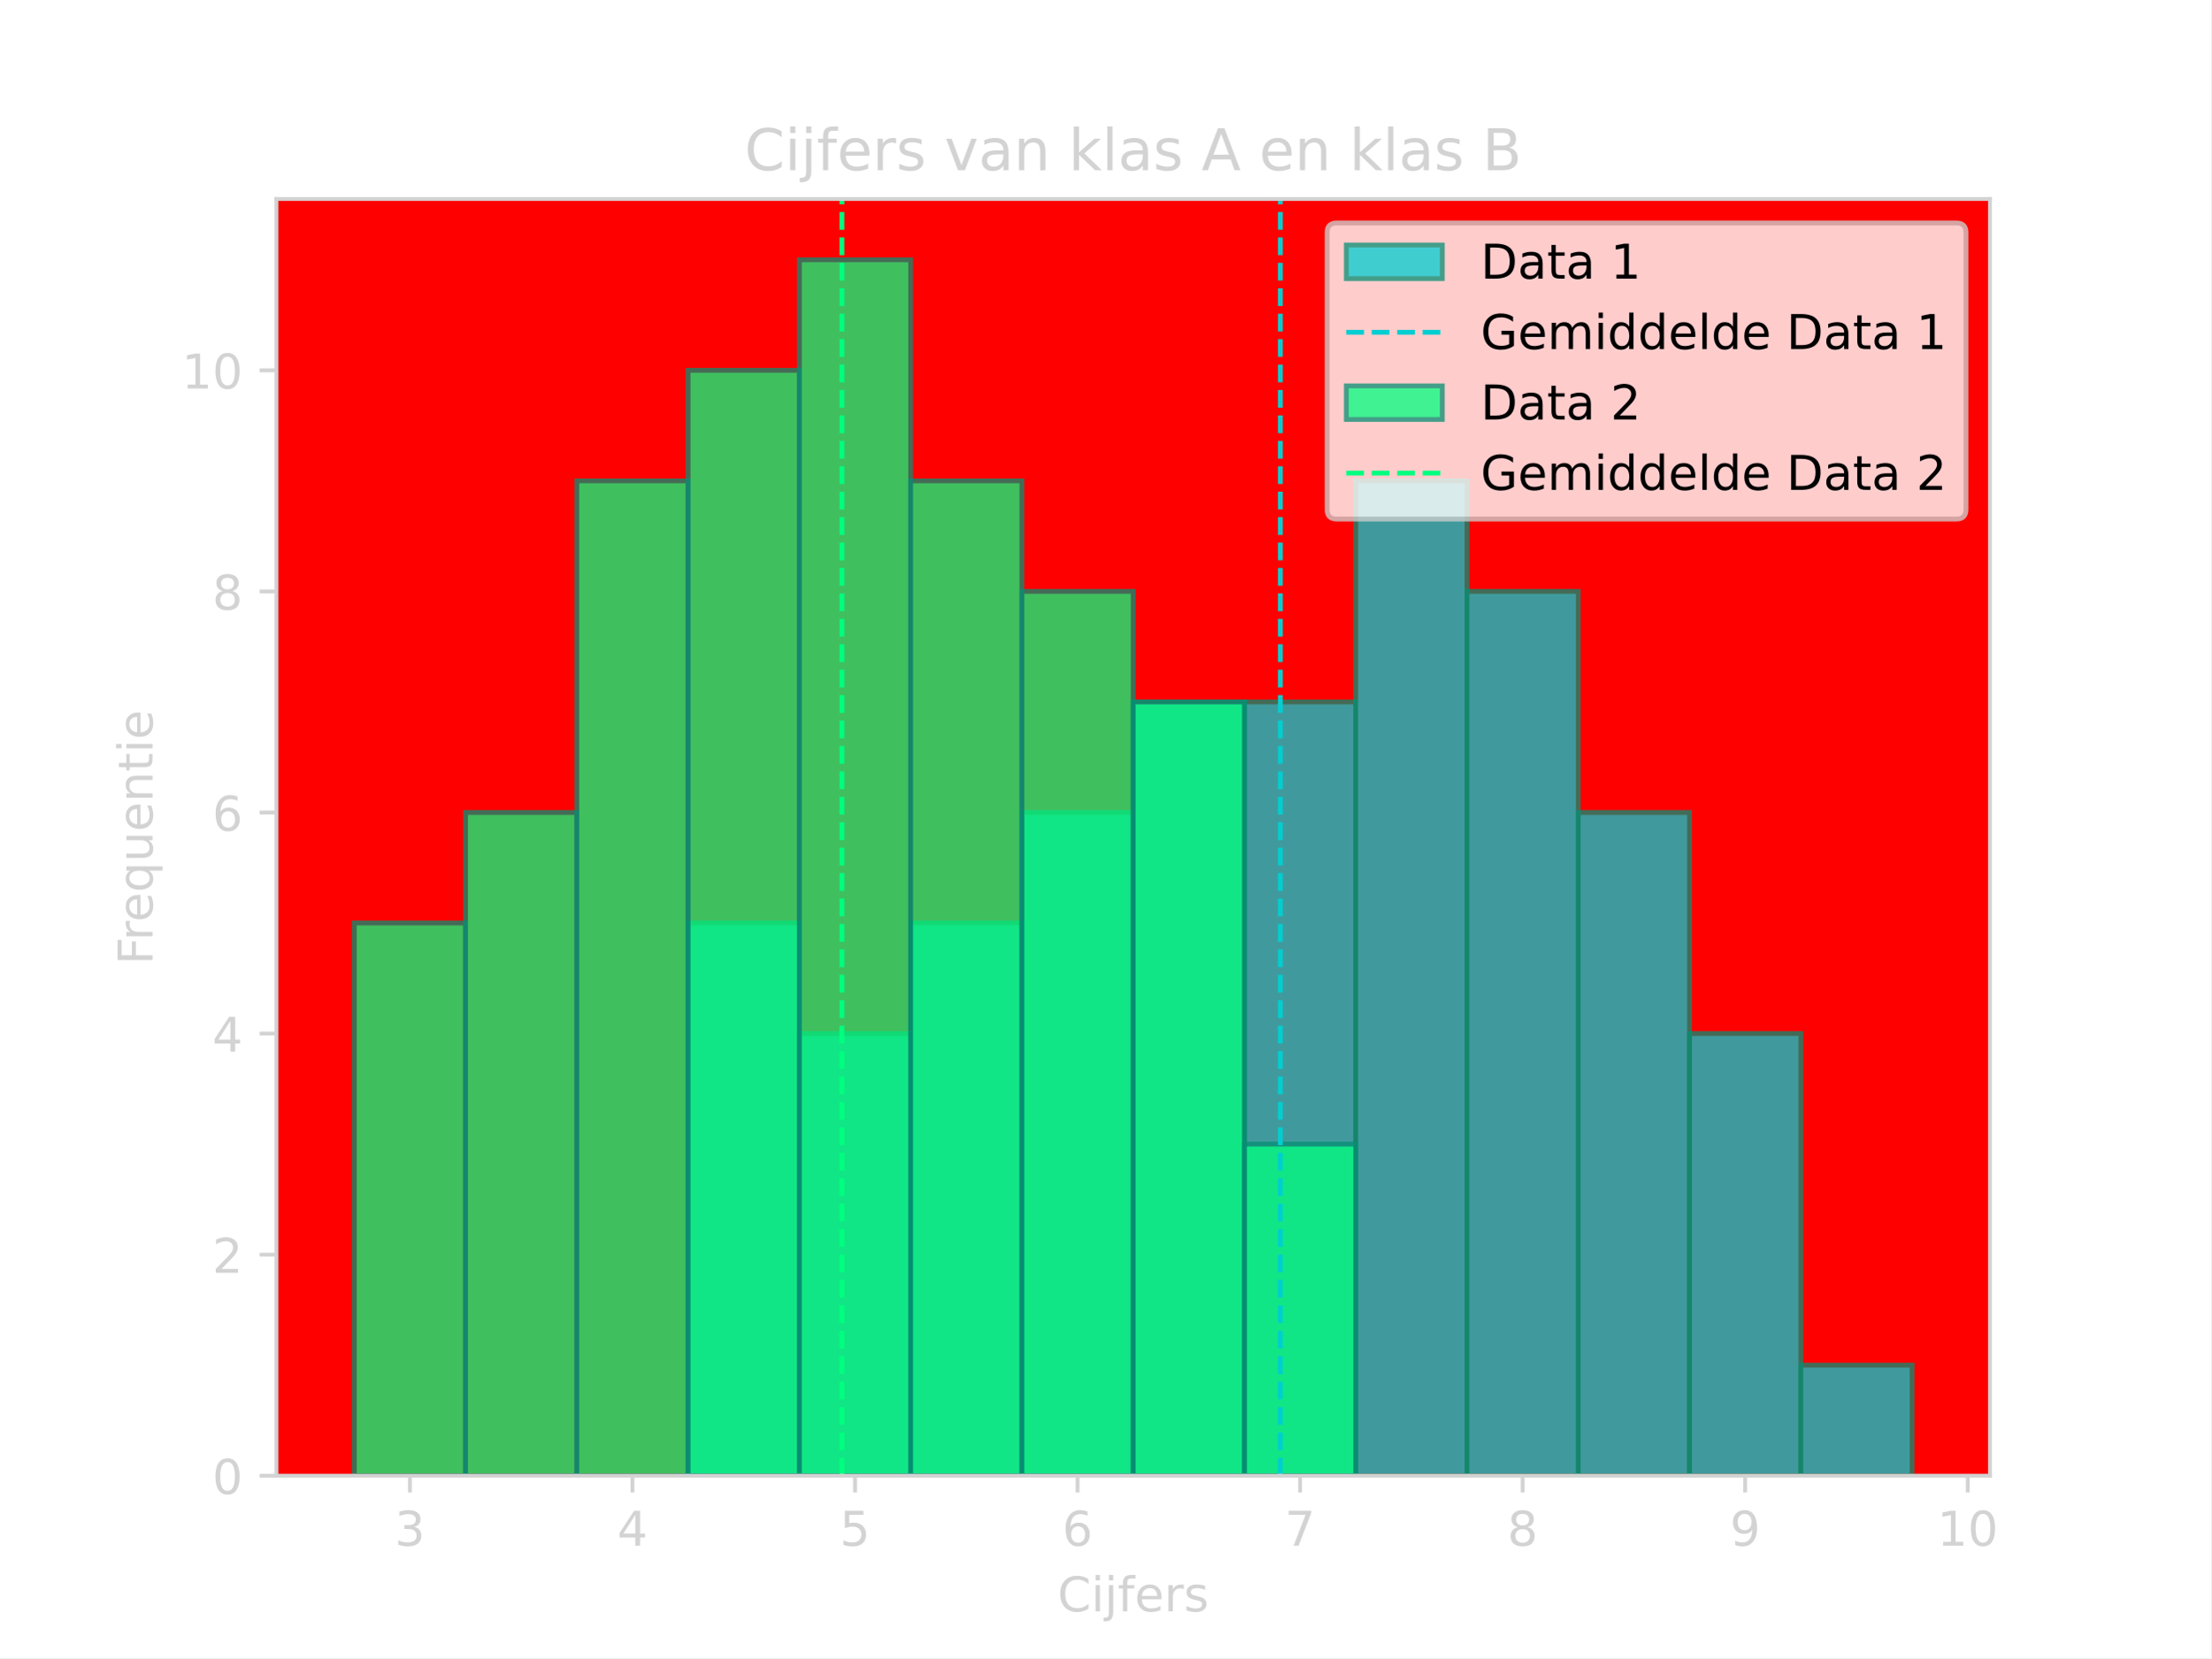
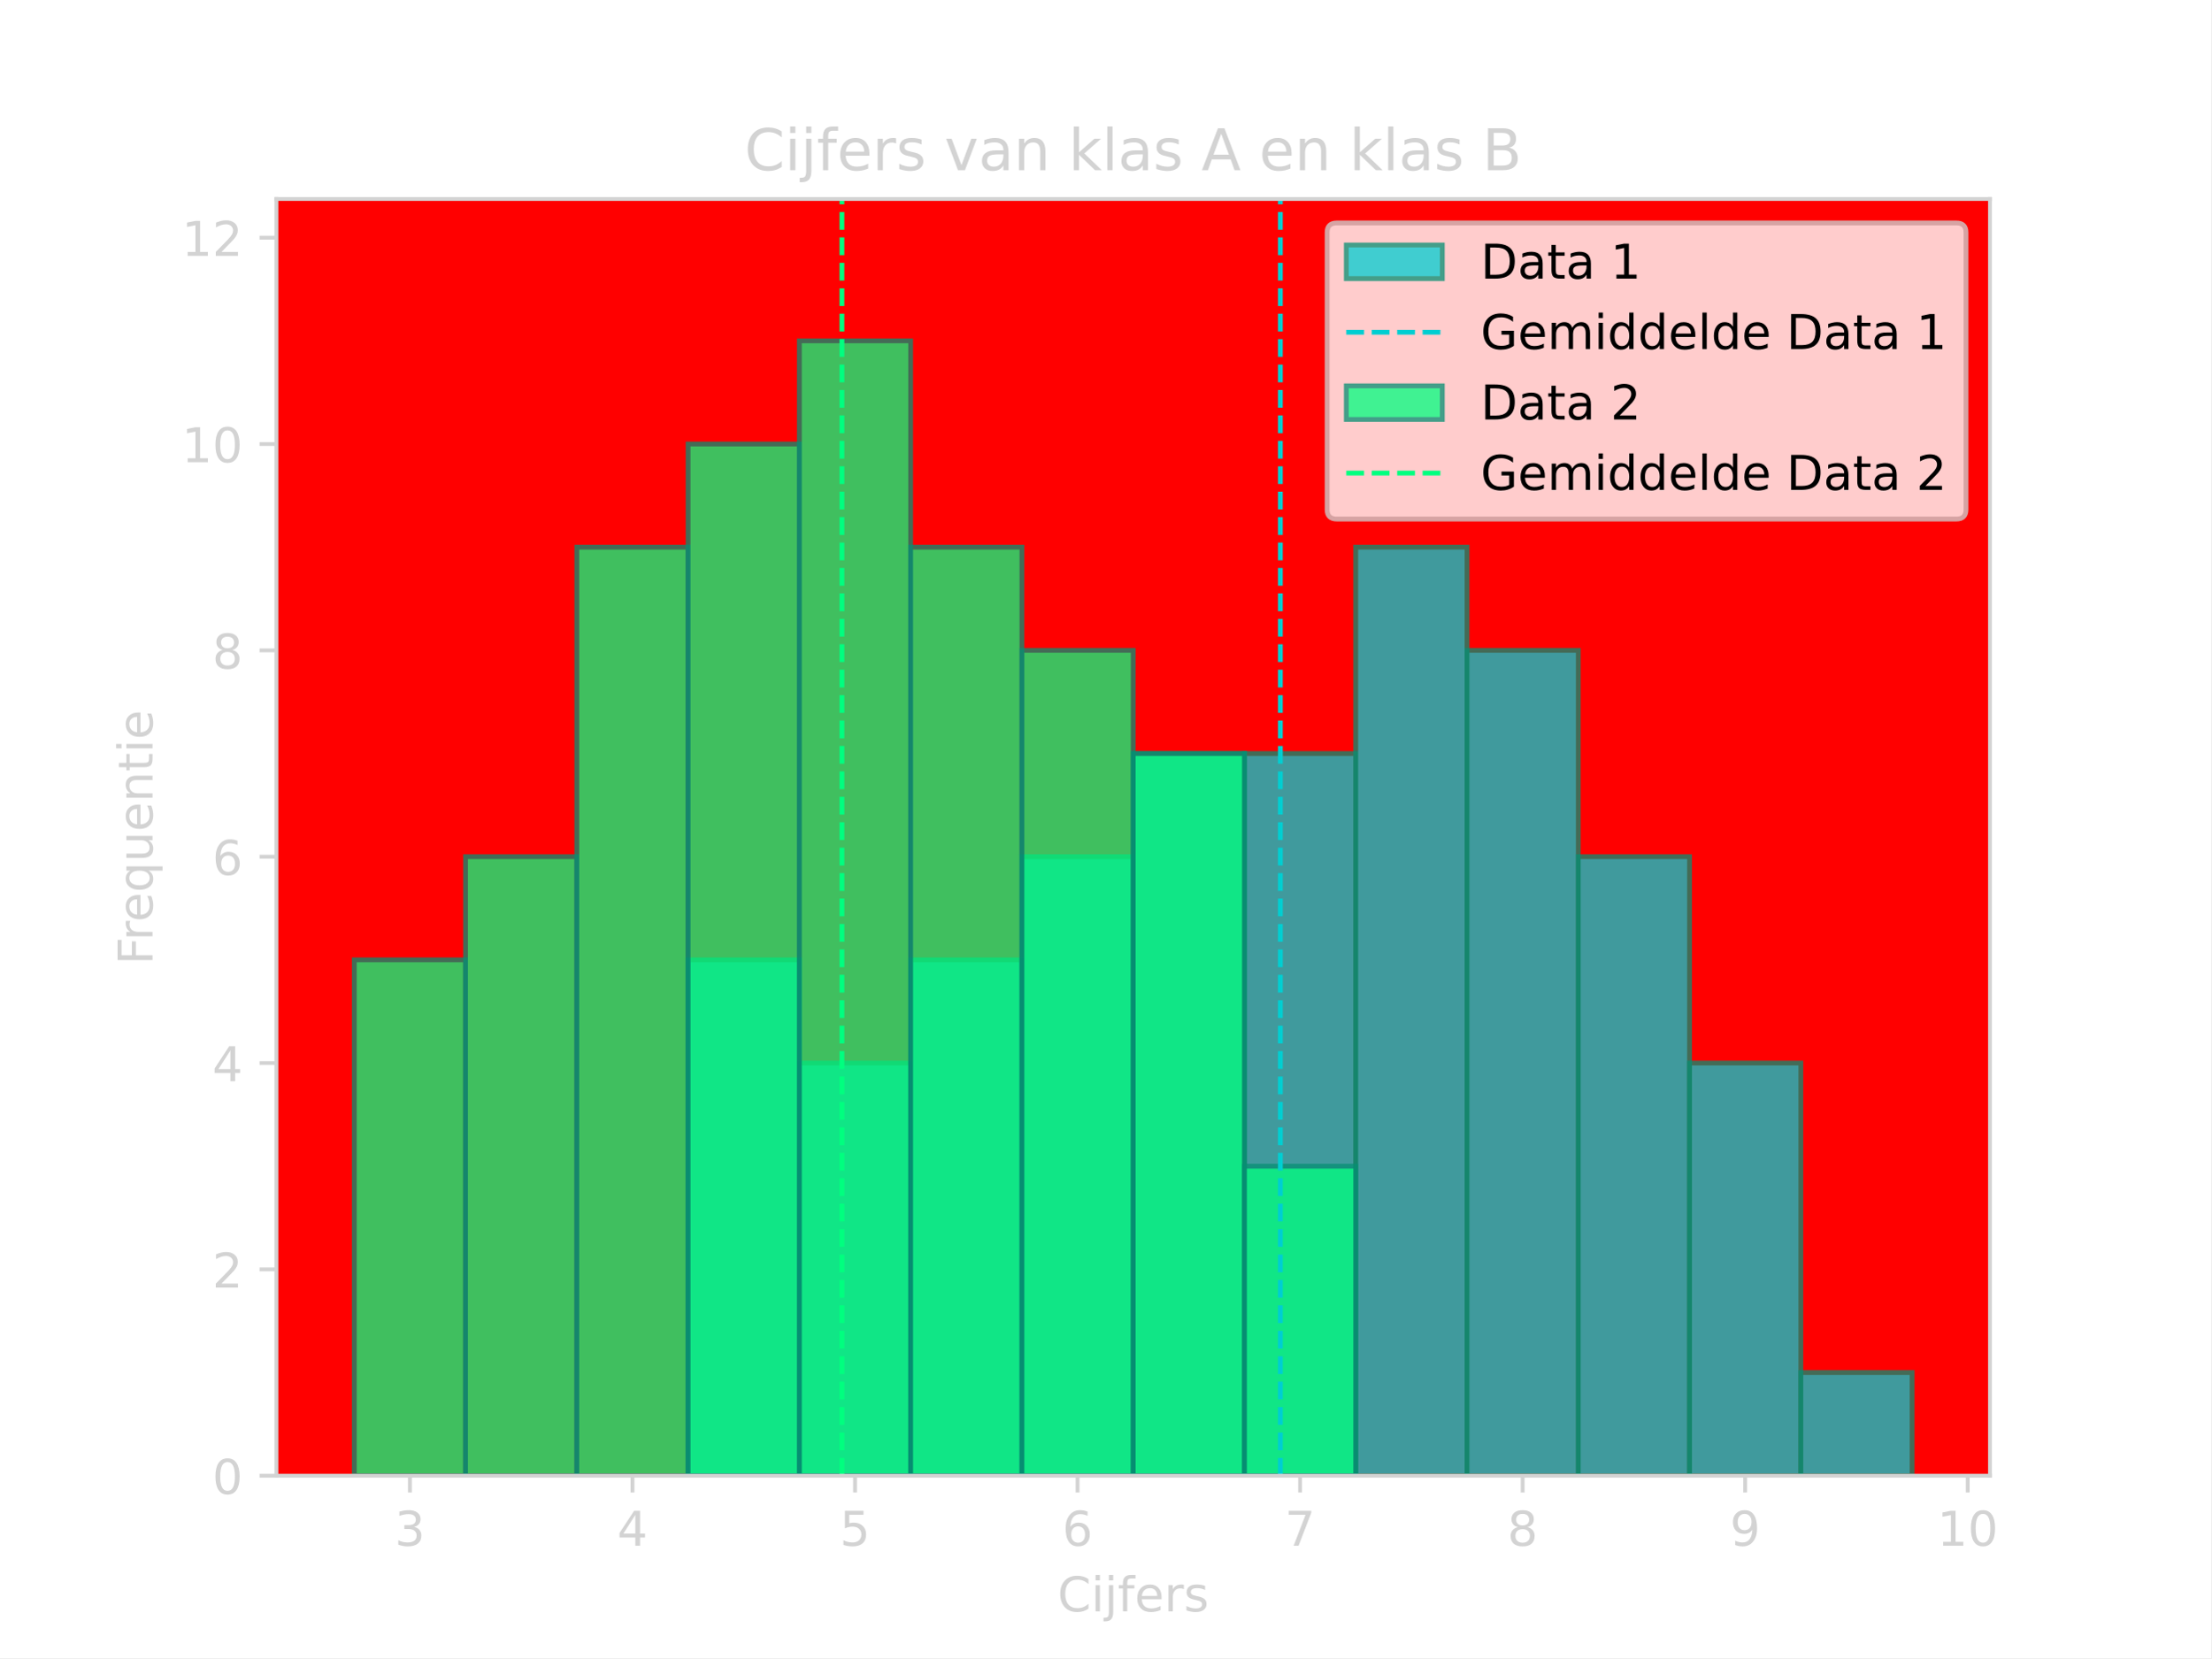
<svg xmlns="http://www.w3.org/2000/svg" xmlns:xlink="http://www.w3.org/1999/xlink" width="460.8pt" height="345.6pt" viewBox="0 0 460.8 345.6" version="1.1">
  <defs>
    <style type="text/css">*{stroke-linejoin: round; stroke-linecap: butt}</style>
  </defs>
  <g id="figure_1">
    <g id="patch_1">
      <path d="M 0 345.6  L 460.8 345.6  L 460.8 0  L 0 0  z " style="fill: #ffffff" />
    </g>
    <g id="axes_1">
      <g id="patch_2">
        <path d="M 57.6 307.584  L 414.72 307.584  L 414.72 41.472  L 57.6 41.472  z " style="fill: #ff0000" />
      </g>
      <g id="patch_3">
-         <path d="M 143.402 307.584  L 166.591 307.584  L 166.591 192.384  L 143.402 192.384  z " clip-path="url(#p734d1374f3)" style="fill: #00ced1; opacity: 0.75; stroke: #068f73; stroke-linejoin: miter" />
+         <path d="M 143.402 307.584  L 166.591 307.584  L 166.591 200.064  L 143.402 200.064  z " clip-path="url(#p242b993b05)" style="fill: #00ced1; opacity: 0.75; stroke: #068f73; stroke-linejoin: miter" />
      </g>
      <g id="patch_4">
-         <path d="M 166.591 307.584  L 189.781 307.584  L 189.781 215.424  L 166.591 215.424  z " clip-path="url(#p734d1374f3)" style="fill: #00ced1; opacity: 0.75; stroke: #068f73; stroke-linejoin: miter" />
+         <path d="M 166.591 307.584  L 189.781 307.584  L 189.781 221.568  L 166.591 221.568  z " clip-path="url(#p242b993b05)" style="fill: #00ced1; opacity: 0.75; stroke: #068f73; stroke-linejoin: miter" />
      </g>
      <g id="patch_5">
-         <path d="M 189.781 307.584  L 212.97 307.584  L 212.97 192.384  L 189.781 192.384  z " clip-path="url(#p734d1374f3)" style="fill: #00ced1; opacity: 0.75; stroke: #068f73; stroke-linejoin: miter" />
+         <path d="M 189.781 307.584  L 212.97 307.584  L 212.97 200.064  L 189.781 200.064  z " clip-path="url(#p242b993b05)" style="fill: #00ced1; opacity: 0.75; stroke: #068f73; stroke-linejoin: miter" />
      </g>
      <g id="patch_6">
-         <path d="M 212.97 307.584  L 236.16 307.584  L 236.16 169.344  L 212.97 169.344  z " clip-path="url(#p734d1374f3)" style="fill: #00ced1; opacity: 0.75; stroke: #068f73; stroke-linejoin: miter" />
+         <path d="M 212.97 307.584  L 236.16 307.584  L 236.16 178.56  L 212.97 178.56  z " clip-path="url(#p242b993b05)" style="fill: #00ced1; opacity: 0.75; stroke: #068f73; stroke-linejoin: miter" />
      </g>
      <g id="patch_7">
-         <path d="M 236.16 307.584  L 259.35 307.584  L 259.35 146.304  L 236.16 146.304  z " clip-path="url(#p734d1374f3)" style="fill: #00ced1; opacity: 0.75; stroke: #068f73; stroke-linejoin: miter" />
+         <path d="M 236.16 307.584  L 259.35 307.584  L 259.35 157.056  L 236.16 157.056  z " clip-path="url(#p242b993b05)" style="fill: #00ced1; opacity: 0.75; stroke: #068f73; stroke-linejoin: miter" />
      </g>
      <g id="patch_8">
-         <path d="M 259.35 307.584  L 282.539 307.584  L 282.539 146.304  L 259.35 146.304  z " clip-path="url(#p734d1374f3)" style="fill: #00ced1; opacity: 0.75; stroke: #068f73; stroke-linejoin: miter" />
+         <path d="M 259.35 307.584  L 282.539 307.584  L 282.539 157.056  L 259.35 157.056  z " clip-path="url(#p242b993b05)" style="fill: #00ced1; opacity: 0.75; stroke: #068f73; stroke-linejoin: miter" />
      </g>
      <g id="patch_9">
-         <path d="M 282.539 307.584  L 305.729 307.584  L 305.729 100.224  L 282.539 100.224  z " clip-path="url(#p734d1374f3)" style="fill: #00ced1; opacity: 0.75; stroke: #068f73; stroke-linejoin: miter" />
+         <path d="M 282.539 307.584  L 305.729 307.584  L 305.729 114.048  L 282.539 114.048  z " clip-path="url(#p242b993b05)" style="fill: #00ced1; opacity: 0.75; stroke: #068f73; stroke-linejoin: miter" />
      </g>
      <g id="patch_10">
-         <path d="M 305.729 307.584  L 328.918 307.584  L 328.918 123.264  L 305.729 123.264  z " clip-path="url(#p734d1374f3)" style="fill: #00ced1; opacity: 0.75; stroke: #068f73; stroke-linejoin: miter" />
+         <path d="M 305.729 307.584  L 328.918 307.584  L 328.918 135.552  L 305.729 135.552  z " clip-path="url(#p242b993b05)" style="fill: #00ced1; opacity: 0.75; stroke: #068f73; stroke-linejoin: miter" />
      </g>
      <g id="patch_11">
-         <path d="M 328.918 307.584  L 352.108 307.584  L 352.108 169.344  L 328.918 169.344  z " clip-path="url(#p734d1374f3)" style="fill: #00ced1; opacity: 0.75; stroke: #068f73; stroke-linejoin: miter" />
+         <path d="M 328.918 307.584  L 352.108 307.584  L 352.108 178.56  L 328.918 178.56  z " clip-path="url(#p242b993b05)" style="fill: #00ced1; opacity: 0.75; stroke: #068f73; stroke-linejoin: miter" />
      </g>
      <g id="patch_12">
-         <path d="M 352.108 307.584  L 375.298 307.584  L 375.298 215.424  L 352.108 215.424  z " clip-path="url(#p734d1374f3)" style="fill: #00ced1; opacity: 0.75; stroke: #068f73; stroke-linejoin: miter" />
+         <path d="M 352.108 307.584  L 375.298 307.584  L 375.298 221.568  L 352.108 221.568  z " clip-path="url(#p242b993b05)" style="fill: #00ced1; opacity: 0.75; stroke: #068f73; stroke-linejoin: miter" />
      </g>
      <g id="patch_13">
-         <path d="M 375.298 307.584  L 398.487 307.584  L 398.487 284.544  L 375.298 284.544  z " clip-path="url(#p734d1374f3)" style="fill: #00ced1; opacity: 0.75; stroke: #068f73; stroke-linejoin: miter" />
+         <path d="M 375.298 307.584  L 398.487 307.584  L 398.487 286.08  L 375.298 286.08  z " clip-path="url(#p242b993b05)" style="fill: #00ced1; opacity: 0.75; stroke: #068f73; stroke-linejoin: miter" />
      </g>
      <g id="patch_14">
-         <path d="M 73.833 307.584  L 97.022 307.584  L 97.022 192.384  L 73.833 192.384  z " clip-path="url(#p734d1374f3)" style="fill: #00ff7f; opacity: 0.75; stroke: #068f73; stroke-linejoin: miter" />
+         <path d="M 73.833 307.584  L 97.022 307.584  L 97.022 200.064  L 73.833 200.064  z " clip-path="url(#p242b993b05)" style="fill: #00ff7f; opacity: 0.75; stroke: #068f73; stroke-linejoin: miter" />
      </g>
      <g id="patch_15">
-         <path d="M 97.022 307.584  L 120.212 307.584  L 120.212 169.344  L 97.022 169.344  z " clip-path="url(#p734d1374f3)" style="fill: #00ff7f; opacity: 0.75; stroke: #068f73; stroke-linejoin: miter" />
+         <path d="M 97.022 307.584  L 120.212 307.584  L 120.212 178.56  L 97.022 178.56  z " clip-path="url(#p242b993b05)" style="fill: #00ff7f; opacity: 0.75; stroke: #068f73; stroke-linejoin: miter" />
      </g>
      <g id="patch_16">
-         <path d="M 120.212 307.584  L 143.402 307.584  L 143.402 100.224  L 120.212 100.224  z " clip-path="url(#p734d1374f3)" style="fill: #00ff7f; opacity: 0.75; stroke: #068f73; stroke-linejoin: miter" />
+         <path d="M 120.212 307.584  L 143.402 307.584  L 143.402 114.048  L 120.212 114.048  z " clip-path="url(#p242b993b05)" style="fill: #00ff7f; opacity: 0.75; stroke: #068f73; stroke-linejoin: miter" />
      </g>
      <g id="patch_17">
-         <path d="M 143.402 307.584  L 166.591 307.584  L 166.591 77.184  L 143.402 77.184  z " clip-path="url(#p734d1374f3)" style="fill: #00ff7f; opacity: 0.75; stroke: #068f73; stroke-linejoin: miter" />
+         <path d="M 143.402 307.584  L 166.591 307.584  L 166.591 92.544  L 143.402 92.544  z " clip-path="url(#p242b993b05)" style="fill: #00ff7f; opacity: 0.75; stroke: #068f73; stroke-linejoin: miter" />
      </g>
      <g id="patch_18">
-         <path d="M 166.591 307.584  L 189.781 307.584  L 189.781 54.144  L 166.591 54.144  z " clip-path="url(#p734d1374f3)" style="fill: #00ff7f; opacity: 0.75; stroke: #068f73; stroke-linejoin: miter" />
+         <path d="M 166.591 307.584  L 189.781 307.584  L 189.781 71.04  L 166.591 71.04  z " clip-path="url(#p242b993b05)" style="fill: #00ff7f; opacity: 0.75; stroke: #068f73; stroke-linejoin: miter" />
      </g>
      <g id="patch_19">
-         <path d="M 189.781 307.584  L 212.97 307.584  L 212.97 100.224  L 189.781 100.224  z " clip-path="url(#p734d1374f3)" style="fill: #00ff7f; opacity: 0.75; stroke: #068f73; stroke-linejoin: miter" />
+         <path d="M 189.781 307.584  L 212.97 307.584  L 212.97 114.048  L 189.781 114.048  z " clip-path="url(#p242b993b05)" style="fill: #00ff7f; opacity: 0.75; stroke: #068f73; stroke-linejoin: miter" />
      </g>
      <g id="patch_20">
-         <path d="M 212.97 307.584  L 236.16 307.584  L 236.16 123.264  L 212.97 123.264  z " clip-path="url(#p734d1374f3)" style="fill: #00ff7f; opacity: 0.75; stroke: #068f73; stroke-linejoin: miter" />
+         <path d="M 212.97 307.584  L 236.16 307.584  L 236.16 135.552  L 212.97 135.552  z " clip-path="url(#p242b993b05)" style="fill: #00ff7f; opacity: 0.75; stroke: #068f73; stroke-linejoin: miter" />
      </g>
      <g id="patch_21">
-         <path d="M 236.16 307.584  L 259.35 307.584  L 259.35 146.304  L 236.16 146.304  z " clip-path="url(#p734d1374f3)" style="fill: #00ff7f; opacity: 0.75; stroke: #068f73; stroke-linejoin: miter" />
+         <path d="M 236.16 307.584  L 259.35 307.584  L 259.35 157.056  L 236.16 157.056  z " clip-path="url(#p242b993b05)" style="fill: #00ff7f; opacity: 0.75; stroke: #068f73; stroke-linejoin: miter" />
      </g>
      <g id="patch_22">
-         <path d="M 259.35 307.584  L 282.539 307.584  L 282.539 238.464  L 259.35 238.464  z " clip-path="url(#p734d1374f3)" style="fill: #00ff7f; opacity: 0.75; stroke: #068f73; stroke-linejoin: miter" />
+         <path d="M 259.35 307.584  L 282.539 307.584  L 282.539 243.072  L 259.35 243.072  z " clip-path="url(#p242b993b05)" style="fill: #00ff7f; opacity: 0.75; stroke: #068f73; stroke-linejoin: miter" />
      </g>
      <g id="matplotlib.axis_1">
        <g id="xtick_1">
          <g id="line2d_1">
            <defs>
-               <path id="mf84ecb0b6c" d="M 0 0  L 0 3.5  " style="stroke: #d3d3d3; stroke-width: 0.8" />
-             </defs>
-             <g>
-               <use xlink:href="#mf84ecb0b6c" x="85.428" y="307.584" style="fill: #d3d3d3; stroke: #d3d3d3; stroke-width: 0.8" />
+               <path id="mc3e3420a92" d="M 0 0  L 0 3.5  " style="stroke: #d3d3d3; stroke-width: 0.8" />
+             </defs>
+             <g>
+               <use xlink:href="#mc3e3420a92" x="85.428" y="307.584" style="fill: #d3d3d3; stroke: #d3d3d3; stroke-width: 0.8" />
            </g>
          </g>
          <g id="text_1">
            <g style="fill: #d3d3d3" transform="translate(82.24628 322.1824)scale(0.1 -0.1)">
              <defs>
                <path id="DejaVuSans-33" d="M 2597 2516  Q 3050 2419 3304 2112  Q 3559 1806 3559 1356  Q 3559 666 3084 287  Q 2609 -91 1734 -91  Q 1441 -91 1130 -33  Q 819 25 488 141  L 488 750  Q 750 597 1062 519  Q 1375 441 1716 441  Q 2309 441 2620 675  Q 2931 909 2931 1356  Q 2931 1769 2642 2001  Q 2353 2234 1838 2234  L 1294 2234  L 1294 2753  L 1863 2753  Q 2328 2753 2575 2939  Q 2822 3125 2822 3475  Q 2822 3834 2567 4026  Q 2313 4219 1838 4219  Q 1578 4219 1281 4162  Q 984 4106 628 3988  L 628 4550  Q 988 4650 1302 4700  Q 1616 4750 1894 4750  Q 2613 4750 3031 4423  Q 3450 4097 3450 3541  Q 3450 3153 3228 2886  Q 3006 2619 2597 2516  z " transform="scale(0.015625)" />
              </defs>
              <use xlink:href="#DejaVuSans-33" />
            </g>
          </g>
        </g>
        <g id="xtick_2">
          <g id="line2d_2">
            <g>
-               <use xlink:href="#mf84ecb0b6c" x="131.807" y="307.584" style="fill: #d3d3d3; stroke: #d3d3d3; stroke-width: 0.8" />
+               <use xlink:href="#mc3e3420a92" x="131.807" y="307.584" style="fill: #d3d3d3; stroke: #d3d3d3; stroke-width: 0.8" />
            </g>
          </g>
          <g id="text_2">
            <g style="fill: #d3d3d3" transform="translate(128.6255 322.1824)scale(0.1 -0.1)">
              <defs>
                <path id="DejaVuSans-34" d="M 2419 4116  L 825 1625  L 2419 1625  L 2419 4116  z M 2253 4666  L 3047 4666  L 3047 1625  L 3713 1625  L 3713 1100  L 3047 1100  L 3047 0  L 2419 0  L 2419 1100  L 313 1100  L 313 1709  L 2253 4666  z " transform="scale(0.015625)" />
              </defs>
              <use xlink:href="#DejaVuSans-34" />
            </g>
          </g>
        </g>
        <g id="xtick_3">
          <g id="line2d_3">
            <g>
-               <use xlink:href="#mf84ecb0b6c" x="178.186" y="307.584" style="fill: #d3d3d3; stroke: #d3d3d3; stroke-width: 0.8" />
+               <use xlink:href="#mc3e3420a92" x="178.186" y="307.584" style="fill: #d3d3d3; stroke: #d3d3d3; stroke-width: 0.8" />
            </g>
          </g>
          <g id="text_3">
            <g style="fill: #d3d3d3" transform="translate(175.0047 322.1824)scale(0.1 -0.1)">
              <defs>
                <path id="DejaVuSans-35" d="M 691 4666  L 3169 4666  L 3169 4134  L 1269 4134  L 1269 2991  Q 1406 3038 1543 3061  Q 1681 3084 1819 3084  Q 2600 3084 3056 2656  Q 3513 2228 3513 1497  Q 3513 744 3044 326  Q 2575 -91 1722 -91  Q 1428 -91 1123 -41  Q 819 9 494 109  L 494 744  Q 775 591 1075 516  Q 1375 441 1709 441  Q 2250 441 2565 725  Q 2881 1009 2881 1497  Q 2881 1984 2565 2268  Q 2250 2553 1709 2553  Q 1456 2553 1204 2497  Q 953 2441 691 2322  L 691 4666  z " transform="scale(0.015625)" />
              </defs>
              <use xlink:href="#DejaVuSans-35" />
            </g>
          </g>
        </g>
        <g id="xtick_4">
          <g id="line2d_4">
            <g>
-               <use xlink:href="#mf84ecb0b6c" x="224.565" y="307.584" style="fill: #d3d3d3; stroke: #d3d3d3; stroke-width: 0.8" />
+               <use xlink:href="#mc3e3420a92" x="224.565" y="307.584" style="fill: #d3d3d3; stroke: #d3d3d3; stroke-width: 0.8" />
            </g>
          </g>
          <g id="text_4">
            <g style="fill: #d3d3d3" transform="translate(221.3839 322.1824)scale(0.1 -0.1)">
              <defs>
                <path id="DejaVuSans-36" d="M 2113 2584  Q 1688 2584 1439 2293  Q 1191 2003 1191 1497  Q 1191 994 1439 701  Q 1688 409 2113 409  Q 2538 409 2786 701  Q 3034 994 3034 1497  Q 3034 2003 2786 2293  Q 2538 2584 2113 2584  z M 3366 4563  L 3366 3988  Q 3128 4100 2886 4159  Q 2644 4219 2406 4219  Q 1781 4219 1451 3797  Q 1122 3375 1075 2522  Q 1259 2794 1537 2939  Q 1816 3084 2150 3084  Q 2853 3084 3261 2657  Q 3669 2231 3669 1497  Q 3669 778 3244 343  Q 2819 -91 2113 -91  Q 1303 -91 875 529  Q 447 1150 447 2328  Q 447 3434 972 4092  Q 1497 4750 2381 4750  Q 2619 4750 2861 4703  Q 3103 4656 3366 4563  z " transform="scale(0.015625)" />
              </defs>
              <use xlink:href="#DejaVuSans-36" />
            </g>
          </g>
        </g>
        <g id="xtick_5">
          <g id="line2d_5">
            <g>
-               <use xlink:href="#mf84ecb0b6c" x="270.944" y="307.584" style="fill: #d3d3d3; stroke: #d3d3d3; stroke-width: 0.8" />
+               <use xlink:href="#mc3e3420a92" x="270.944" y="307.584" style="fill: #d3d3d3; stroke: #d3d3d3; stroke-width: 0.8" />
            </g>
          </g>
          <g id="text_5">
            <g style="fill: #d3d3d3" transform="translate(267.7632 322.1824)scale(0.1 -0.1)">
              <defs>
                <path id="DejaVuSans-37" d="M 525 4666  L 3525 4666  L 3525 4397  L 1831 0  L 1172 0  L 2766 4134  L 525 4134  L 525 4666  z " transform="scale(0.015625)" />
              </defs>
              <use xlink:href="#DejaVuSans-37" />
            </g>
          </g>
        </g>
        <g id="xtick_6">
          <g id="line2d_6">
            <g>
-               <use xlink:href="#mf84ecb0b6c" x="317.324" y="307.584" style="fill: #d3d3d3; stroke: #d3d3d3; stroke-width: 0.8" />
+               <use xlink:href="#mc3e3420a92" x="317.324" y="307.584" style="fill: #d3d3d3; stroke: #d3d3d3; stroke-width: 0.8" />
            </g>
          </g>
          <g id="text_6">
            <g style="fill: #d3d3d3" transform="translate(314.1424 322.1824)scale(0.1 -0.1)">
              <defs>
                <path id="DejaVuSans-38" d="M 2034 2216  Q 1584 2216 1326 1975  Q 1069 1734 1069 1313  Q 1069 891 1326 650  Q 1584 409 2034 409  Q 2484 409 2743 651  Q 3003 894 3003 1313  Q 3003 1734 2745 1975  Q 2488 2216 2034 2216  z M 1403 2484  Q 997 2584 770 2862  Q 544 3141 544 3541  Q 544 4100 942 4425  Q 1341 4750 2034 4750  Q 2731 4750 3128 4425  Q 3525 4100 3525 3541  Q 3525 3141 3298 2862  Q 3072 2584 2669 2484  Q 3125 2378 3379 2068  Q 3634 1759 3634 1313  Q 3634 634 3220 271  Q 2806 -91 2034 -91  Q 1263 -91 848 271  Q 434 634 434 1313  Q 434 1759 690 2068  Q 947 2378 1403 2484  z M 1172 3481  Q 1172 3119 1398 2916  Q 1625 2713 2034 2713  Q 2441 2713 2670 2916  Q 2900 3119 2900 3481  Q 2900 3844 2670 4047  Q 2441 4250 2034 4250  Q 1625 4250 1398 4047  Q 1172 3844 1172 3481  z " transform="scale(0.015625)" />
              </defs>
              <use xlink:href="#DejaVuSans-38" />
            </g>
          </g>
        </g>
        <g id="xtick_7">
          <g id="line2d_7">
            <g>
-               <use xlink:href="#mf84ecb0b6c" x="363.703" y="307.584" style="fill: #d3d3d3; stroke: #d3d3d3; stroke-width: 0.8" />
+               <use xlink:href="#mc3e3420a92" x="363.703" y="307.584" style="fill: #d3d3d3; stroke: #d3d3d3; stroke-width: 0.8" />
            </g>
          </g>
          <g id="text_7">
            <g style="fill: #d3d3d3" transform="translate(360.5216 322.1824)scale(0.1 -0.1)">
              <defs>
                <path id="DejaVuSans-39" d="M 703 97  L 703 672  Q 941 559 1184 500  Q 1428 441 1663 441  Q 2288 441 2617 861  Q 2947 1281 2994 2138  Q 2813 1869 2534 1725  Q 2256 1581 1919 1581  Q 1219 1581 811 2004  Q 403 2428 403 3163  Q 403 3881 828 4315  Q 1253 4750 1959 4750  Q 2769 4750 3195 4129  Q 3622 3509 3622 2328  Q 3622 1225 3098 567  Q 2575 -91 1691 -91  Q 1453 -91 1209 -44  Q 966 3 703 97  z M 1959 2075  Q 2384 2075 2632 2365  Q 2881 2656 2881 3163  Q 2881 3666 2632 3958  Q 2384 4250 1959 4250  Q 1534 4250 1286 3958  Q 1038 3666 1038 3163  Q 1038 2656 1286 2365  Q 1534 2075 1959 2075  z " transform="scale(0.015625)" />
              </defs>
              <use xlink:href="#DejaVuSans-39" />
            </g>
          </g>
        </g>
        <g id="xtick_8">
          <g id="line2d_8">
            <g>
-               <use xlink:href="#mf84ecb0b6c" x="410.082" y="307.584" style="fill: #d3d3d3; stroke: #d3d3d3; stroke-width: 0.8" />
+               <use xlink:href="#mc3e3420a92" x="410.082" y="307.584" style="fill: #d3d3d3; stroke: #d3d3d3; stroke-width: 0.8" />
            </g>
          </g>
          <g id="text_8">
            <g style="fill: #d3d3d3" transform="translate(403.7196 322.1824)scale(0.1 -0.1)">
              <defs>
                <path id="DejaVuSans-31" d="M 794 531  L 1825 531  L 1825 4091  L 703 3866  L 703 4441  L 1819 4666  L 2450 4666  L 2450 531  L 3481 531  L 3481 0  L 794 0  L 794 531  z " transform="scale(0.015625)" />
                <path id="DejaVuSans-30" d="M 2034 4250  Q 1547 4250 1301 3770  Q 1056 3291 1056 2328  Q 1056 1369 1301 889  Q 1547 409 2034 409  Q 2525 409 2770 889  Q 3016 1369 3016 2328  Q 3016 3291 2770 3770  Q 2525 4250 2034 4250  z M 2034 4750  Q 2819 4750 3233 4129  Q 3647 3509 3647 2328  Q 3647 1150 3233 529  Q 2819 -91 2034 -91  Q 1250 -91 836 529  Q 422 1150 422 2328  Q 422 3509 836 4129  Q 1250 4750 2034 4750  z " transform="scale(0.015625)" />
              </defs>
              <use xlink:href="#DejaVuSans-31" />
              <use xlink:href="#DejaVuSans-30" x="63.623" />
            </g>
          </g>
        </g>
        <g id="text_9">
          <g style="fill: #d3d3d3" transform="translate(220.3936 335.8606)scale(0.1 -0.1)">
            <defs>
              <path id="DejaVuSans-43" d="M 4122 4306  L 4122 3641  Q 3803 3938 3442 4084  Q 3081 4231 2675 4231  Q 1875 4231 1450 3742  Q 1025 3253 1025 2328  Q 1025 1406 1450 917  Q 1875 428 2675 428  Q 3081 428 3442 575  Q 3803 722 4122 1019  L 4122 359  Q 3791 134 3420 21  Q 3050 -91 2638 -91  Q 1578 -91 968 557  Q 359 1206 359 2328  Q 359 3453 968 4101  Q 1578 4750 2638 4750  Q 3056 4750 3426 4639  Q 3797 4528 4122 4306  z " transform="scale(0.015625)" />
              <path id="DejaVuSans-69" d="M 603 3500  L 1178 3500  L 1178 0  L 603 0  L 603 3500  z M 603 4863  L 1178 4863  L 1178 4134  L 603 4134  L 603 4863  z " transform="scale(0.015625)" />
              <path id="DejaVuSans-6a" d="M 603 3500  L 1178 3500  L 1178 -63  Q 1178 -731 923 -1031  Q 669 -1331 103 -1331  L -116 -1331  L -116 -844  L 38 -844  Q 366 -844 484 -692  Q 603 -541 603 -63  L 603 3500  z M 603 4863  L 1178 4863  L 1178 4134  L 603 4134  L 603 4863  z " transform="scale(0.015625)" />
              <path id="DejaVuSans-66" d="M 2375 4863  L 2375 4384  L 1825 4384  Q 1516 4384 1395 4259  Q 1275 4134 1275 3809  L 1275 3500  L 2222 3500  L 2222 3053  L 1275 3053  L 1275 0  L 697 0  L 697 3053  L 147 3053  L 147 3500  L 697 3500  L 697 3744  Q 697 4328 969 4595  Q 1241 4863 1831 4863  L 2375 4863  z " transform="scale(0.015625)" />
              <path id="DejaVuSans-65" d="M 3597 1894  L 3597 1613  L 953 1613  Q 991 1019 1311 708  Q 1631 397 2203 397  Q 2534 397 2845 478  Q 3156 559 3463 722  L 3463 178  Q 3153 47 2828 -22  Q 2503 -91 2169 -91  Q 1331 -91 842 396  Q 353 884 353 1716  Q 353 2575 817 3079  Q 1281 3584 2069 3584  Q 2775 3584 3186 3129  Q 3597 2675 3597 1894  z M 3022 2063  Q 3016 2534 2758 2815  Q 2500 3097 2075 3097  Q 1594 3097 1305 2825  Q 1016 2553 972 2059  L 3022 2063  z " transform="scale(0.015625)" />
              <path id="DejaVuSans-72" d="M 2631 2963  Q 2534 3019 2420 3045  Q 2306 3072 2169 3072  Q 1681 3072 1420 2755  Q 1159 2438 1159 1844  L 1159 0  L 581 0  L 581 3500  L 1159 3500  L 1159 2956  Q 1341 3275 1631 3429  Q 1922 3584 2338 3584  Q 2397 3584 2469 3576  Q 2541 3569 2628 3553  L 2631 2963  z " transform="scale(0.015625)" />
              <path id="DejaVuSans-73" d="M 2834 3397  L 2834 2853  Q 2591 2978 2328 3040  Q 2066 3103 1784 3103  Q 1356 3103 1142 2972  Q 928 2841 928 2578  Q 928 2378 1081 2264  Q 1234 2150 1697 2047  L 1894 2003  Q 2506 1872 2764 1633  Q 3022 1394 3022 966  Q 3022 478 2636 193  Q 2250 -91 1575 -91  Q 1294 -91 989 -36  Q 684 19 347 128  L 347 722  Q 666 556 975 473  Q 1284 391 1588 391  Q 1994 391 2212 530  Q 2431 669 2431 922  Q 2431 1156 2273 1281  Q 2116 1406 1581 1522  L 1381 1569  Q 847 1681 609 1914  Q 372 2147 372 2553  Q 372 3047 722 3315  Q 1072 3584 1716 3584  Q 2034 3584 2315 3537  Q 2597 3491 2834 3397  z " transform="scale(0.015625)" />
            </defs>
            <use xlink:href="#DejaVuSans-43" />
            <use xlink:href="#DejaVuSans-69" x="69.824" />
            <use xlink:href="#DejaVuSans-6a" x="97.607" />
            <use xlink:href="#DejaVuSans-66" x="125.391" />
            <use xlink:href="#DejaVuSans-65" x="160.596" />
            <use xlink:href="#DejaVuSans-72" x="222.119" />
            <use xlink:href="#DejaVuSans-73" x="263.232" />
          </g>
        </g>
      </g>
      <g id="matplotlib.axis_2">
        <g id="ytick_1">
          <g id="line2d_9">
            <defs>
-               <path id="m965a232b05" d="M 0 0  L -3.5 0  " style="stroke: #d3d3d3; stroke-width: 0.8" />
-             </defs>
-             <g>
-               <use xlink:href="#m965a232b05" x="57.6" y="307.584" style="fill: #d3d3d3; stroke: #d3d3d3; stroke-width: 0.8" />
+               <path id="m33c21dd6de" d="M 0 0  L -3.5 0  " style="stroke: #d3d3d3; stroke-width: 0.8" />
+             </defs>
+             <g>
+               <use xlink:href="#m33c21dd6de" x="57.6" y="307.584" style="fill: #d3d3d3; stroke: #d3d3d3; stroke-width: 0.8" />
            </g>
          </g>
          <g id="text_10">
            <g style="fill: #d3d3d3" transform="translate(44.2375 311.3832)scale(0.1 -0.1)">
              <use xlink:href="#DejaVuSans-30" />
            </g>
          </g>
        </g>
        <g id="ytick_2">
          <g id="line2d_10">
            <g>
-               <use xlink:href="#m965a232b05" x="57.6" y="261.504" style="fill: #d3d3d3; stroke: #d3d3d3; stroke-width: 0.8" />
+               <use xlink:href="#m33c21dd6de" x="57.6" y="264.576" style="fill: #d3d3d3; stroke: #d3d3d3; stroke-width: 0.8" />
            </g>
          </g>
          <g id="text_11">
-             <g style="fill: #d3d3d3" transform="translate(44.2375 265.3032)scale(0.1 -0.1)">
+             <g style="fill: #d3d3d3" transform="translate(44.2375 268.3752)scale(0.1 -0.1)">
              <defs>
                <path id="DejaVuSans-32" d="M 1228 531  L 3431 531  L 3431 0  L 469 0  L 469 531  Q 828 903 1448 1529  Q 2069 2156 2228 2338  Q 2531 2678 2651 2914  Q 2772 3150 2772 3378  Q 2772 3750 2511 3984  Q 2250 4219 1831 4219  Q 1534 4219 1204 4116  Q 875 4013 500 3803  L 500 4441  Q 881 4594 1212 4672  Q 1544 4750 1819 4750  Q 2544 4750 2975 4387  Q 3406 4025 3406 3419  Q 3406 3131 3298 2873  Q 3191 2616 2906 2266  Q 2828 2175 2409 1742  Q 1991 1309 1228 531  z " transform="scale(0.015625)" />
              </defs>
              <use xlink:href="#DejaVuSans-32" />
            </g>
          </g>
        </g>
        <g id="ytick_3">
          <g id="line2d_11">
            <g>
-               <use xlink:href="#m965a232b05" x="57.6" y="215.424" style="fill: #d3d3d3; stroke: #d3d3d3; stroke-width: 0.8" />
+               <use xlink:href="#m33c21dd6de" x="57.6" y="221.568" style="fill: #d3d3d3; stroke: #d3d3d3; stroke-width: 0.8" />
            </g>
          </g>
          <g id="text_12">
-             <g style="fill: #d3d3d3" transform="translate(44.2375 219.2232)scale(0.1 -0.1)">
+             <g style="fill: #d3d3d3" transform="translate(44.2375 225.3672)scale(0.1 -0.1)">
              <use xlink:href="#DejaVuSans-34" />
            </g>
          </g>
        </g>
        <g id="ytick_4">
          <g id="line2d_12">
            <g>
-               <use xlink:href="#m965a232b05" x="57.6" y="169.344" style="fill: #d3d3d3; stroke: #d3d3d3; stroke-width: 0.8" />
+               <use xlink:href="#m33c21dd6de" x="57.6" y="178.56" style="fill: #d3d3d3; stroke: #d3d3d3; stroke-width: 0.8" />
            </g>
          </g>
          <g id="text_13">
-             <g style="fill: #d3d3d3" transform="translate(44.2375 173.1432)scale(0.1 -0.1)">
+             <g style="fill: #d3d3d3" transform="translate(44.2375 182.3592)scale(0.1 -0.1)">
              <use xlink:href="#DejaVuSans-36" />
            </g>
          </g>
        </g>
        <g id="ytick_5">
          <g id="line2d_13">
            <g>
-               <use xlink:href="#m965a232b05" x="57.6" y="123.264" style="fill: #d3d3d3; stroke: #d3d3d3; stroke-width: 0.8" />
+               <use xlink:href="#m33c21dd6de" x="57.6" y="135.552" style="fill: #d3d3d3; stroke: #d3d3d3; stroke-width: 0.8" />
            </g>
          </g>
          <g id="text_14">
-             <g style="fill: #d3d3d3" transform="translate(44.2375 127.0632)scale(0.1 -0.1)">
+             <g style="fill: #d3d3d3" transform="translate(44.2375 139.3512)scale(0.1 -0.1)">
              <use xlink:href="#DejaVuSans-38" />
            </g>
          </g>
        </g>
        <g id="ytick_6">
          <g id="line2d_14">
            <g>
-               <use xlink:href="#m965a232b05" x="57.6" y="77.184" style="fill: #d3d3d3; stroke: #d3d3d3; stroke-width: 0.8" />
+               <use xlink:href="#m33c21dd6de" x="57.6" y="92.544" style="fill: #d3d3d3; stroke: #d3d3d3; stroke-width: 0.8" />
            </g>
          </g>
          <g id="text_15">
-             <g style="fill: #d3d3d3" transform="translate(37.875 80.98322)scale(0.1 -0.1)">
+             <g style="fill: #d3d3d3" transform="translate(37.875 96.34322)scale(0.1 -0.1)">
              <use xlink:href="#DejaVuSans-31" />
              <use xlink:href="#DejaVuSans-30" x="63.623" />
            </g>
          </g>
        </g>
-         <g id="text_16">
+         <g id="ytick_7">
+           <g id="line2d_15">
+             <g>
+               <use xlink:href="#m33c21dd6de" x="57.6" y="49.536" style="fill: #d3d3d3; stroke: #d3d3d3; stroke-width: 0.8" />
+             </g>
+           </g>
+           <g id="text_16">
+             <g style="fill: #d3d3d3" transform="translate(37.875 53.33522)scale(0.1 -0.1)">
+               <use xlink:href="#DejaVuSans-31" />
+               <use xlink:href="#DejaVuSans-32" x="63.623" />
+             </g>
+           </g>
+         </g>
+         <g id="text_17">
          <g style="fill: #d3d3d3" transform="translate(31.79531 201.0749)rotate(-90)scale(0.1 -0.1)">
            <defs>
              <path id="DejaVuSans-46" d="M 628 4666  L 3309 4666  L 3309 4134  L 1259 4134  L 1259 2759  L 3109 2759  L 3109 2228  L 1259 2228  L 1259 0  L 628 0  L 628 4666  z " transform="scale(0.015625)" />
              <path id="DejaVuSans-71" d="M 947 1747  Q 947 1113 1208 752  Q 1469 391 1925 391  Q 2381 391 2643 752  Q 2906 1113 2906 1747  Q 2906 2381 2643 2742  Q 2381 3103 1925 3103  Q 1469 3103 1208 2742  Q 947 2381 947 1747  z M 2906 525  Q 2725 213 2448 61  Q 2172 -91 1784 -91  Q 1150 -91 751 415  Q 353 922 353 1747  Q 353 2572 751 3078  Q 1150 3584 1784 3584  Q 2172 3584 2448 3432  Q 2725 3281 2906 2969  L 2906 3500  L 3481 3500  L 3481 -1331  L 2906 -1331  L 2906 525  z " transform="scale(0.015625)" />
              <path id="DejaVuSans-75" d="M 544 1381  L 544 3500  L 1119 3500  L 1119 1403  Q 1119 906 1312 657  Q 1506 409 1894 409  Q 2359 409 2629 706  Q 2900 1003 2900 1516  L 2900 3500  L 3475 3500  L 3475 0  L 2900 0  L 2900 538  Q 2691 219 2414 64  Q 2138 -91 1772 -91  Q 1169 -91 856 284  Q 544 659 544 1381  z M 1991 3584  L 1991 3584  z " transform="scale(0.015625)" />
              <path id="DejaVuSans-6e" d="M 3513 2113  L 3513 0  L 2938 0  L 2938 2094  Q 2938 2591 2744 2837  Q 2550 3084 2163 3084  Q 1697 3084 1428 2787  Q 1159 2491 1159 1978  L 1159 0  L 581 0  L 581 3500  L 1159 3500  L 1159 2956  Q 1366 3272 1645 3428  Q 1925 3584 2291 3584  Q 2894 3584 3203 3211  Q 3513 2838 3513 2113  z " transform="scale(0.015625)" />
              <path id="DejaVuSans-74" d="M 1172 4494  L 1172 3500  L 2356 3500  L 2356 3053  L 1172 3053  L 1172 1153  Q 1172 725 1289 603  Q 1406 481 1766 481  L 2356 481  L 2356 0  L 1766 0  Q 1100 0 847 248  Q 594 497 594 1153  L 594 3053  L 172 3053  L 172 3500  L 594 3500  L 594 4494  L 1172 4494  z " transform="scale(0.015625)" />
            </defs>
            <use xlink:href="#DejaVuSans-46" />
            <use xlink:href="#DejaVuSans-72" x="50.27" />
            <use xlink:href="#DejaVuSans-65" x="89.133" />
            <use xlink:href="#DejaVuSans-71" x="150.656" />
            <use xlink:href="#DejaVuSans-75" x="214.133" />
            <use xlink:href="#DejaVuSans-65" x="277.512" />
            <use xlink:href="#DejaVuSans-6e" x="339.035" />
            <use xlink:href="#DejaVuSans-74" x="402.414" />
            <use xlink:href="#DejaVuSans-69" x="441.623" />
            <use xlink:href="#DejaVuSans-65" x="469.406" />
          </g>
        </g>
      </g>
-       <g id="line2d_15">
-         <path d="M 266.83 307.584  L 266.83 41.472  " clip-path="url(#p734d1374f3)" style="fill: none; stroke-dasharray: 3.7,1.6; stroke-dashoffset: 0; stroke: #00ced1" />
-       </g>
      <g id="line2d_16">
-         <path d="M 175.458 307.584  L 175.458 41.472  " clip-path="url(#p734d1374f3)" style="fill: none; stroke-dasharray: 3.7,1.6; stroke-dashoffset: 0; stroke: #00ff7f" />
+         <path d="M 266.83 307.584  L 266.83 41.472  " clip-path="url(#p242b993b05)" style="fill: none; stroke-dasharray: 3.7,1.6; stroke-dashoffset: 0; stroke: #00ced1" />
+       </g>
+       <g id="line2d_17">
+         <path d="M 175.458 307.584  L 175.458 41.472  " clip-path="url(#p242b993b05)" style="fill: none; stroke-dasharray: 3.7,1.6; stroke-dashoffset: 0; stroke: #00ff7f" />
      </g>
      <g id="patch_23">
        <path d="M 57.6 307.584  L 57.6 41.472  " style="fill: none; stroke: #d3d3d3; stroke-width: 0.8; stroke-linejoin: miter; stroke-linecap: square" />
      </g>
      <g id="patch_24">
        <path d="M 414.72 307.584  L 414.72 41.472  " style="fill: none; stroke: #d3d3d3; stroke-width: 0.8; stroke-linejoin: miter; stroke-linecap: square" />
      </g>
      <g id="patch_25">
        <path d="M 57.6 307.584  L 414.72 307.584  " style="fill: none; stroke: #d3d3d3; stroke-width: 0.8; stroke-linejoin: miter; stroke-linecap: square" />
      </g>
      <g id="patch_26">
        <path d="M 57.6 41.472  L 414.72 41.472  " style="fill: none; stroke: #d3d3d3; stroke-width: 0.8; stroke-linejoin: miter; stroke-linecap: square" />
      </g>
-       <g id="text_17">
+       <g id="text_18">
        <g style="fill: #d3d3d3" transform="translate(155.1656 35.472)scale(0.12 -0.12)">
          <defs>
            <path id="DejaVuSans-20" transform="scale(0.015625)" />
            <path id="DejaVuSans-76" d="M 191 3500  L 800 3500  L 1894 563  L 2988 3500  L 3597 3500  L 2284 0  L 1503 0  L 191 3500  z " transform="scale(0.015625)" />
            <path id="DejaVuSans-61" d="M 2194 1759  Q 1497 1759 1228 1600  Q 959 1441 959 1056  Q 959 750 1161 570  Q 1363 391 1709 391  Q 2188 391 2477 730  Q 2766 1069 2766 1631  L 2766 1759  L 2194 1759  z M 3341 1997  L 3341 0  L 2766 0  L 2766 531  Q 2569 213 2275 61  Q 1981 -91 1556 -91  Q 1019 -91 701 211  Q 384 513 384 1019  Q 384 1609 779 1909  Q 1175 2209 1959 2209  L 2766 2209  L 2766 2266  Q 2766 2663 2505 2880  Q 2244 3097 1772 3097  Q 1472 3097 1187 3025  Q 903 2953 641 2809  L 641 3341  Q 956 3463 1253 3523  Q 1550 3584 1831 3584  Q 2591 3584 2966 3190  Q 3341 2797 3341 1997  z " transform="scale(0.015625)" />
            <path id="DejaVuSans-6b" d="M 581 4863  L 1159 4863  L 1159 1991  L 2875 3500  L 3609 3500  L 1753 1863  L 3688 0  L 2938 0  L 1159 1709  L 1159 0  L 581 0  L 581 4863  z " transform="scale(0.015625)" />
            <path id="DejaVuSans-6c" d="M 603 4863  L 1178 4863  L 1178 0  L 603 0  L 603 4863  z " transform="scale(0.015625)" />
            <path id="DejaVuSans-41" d="M 2188 4044  L 1331 1722  L 3047 1722  L 2188 4044  z M 1831 4666  L 2547 4666  L 4325 0  L 3669 0  L 3244 1197  L 1141 1197  L 716 0  L 50 0  L 1831 4666  z " transform="scale(0.015625)" />
            <path id="DejaVuSans-42" d="M 1259 2228  L 1259 519  L 2272 519  Q 2781 519 3026 730  Q 3272 941 3272 1375  Q 3272 1813 3026 2020  Q 2781 2228 2272 2228  L 1259 2228  z M 1259 4147  L 1259 2741  L 2194 2741  Q 2656 2741 2882 2914  Q 3109 3088 3109 3444  Q 3109 3797 2882 3972  Q 2656 4147 2194 4147  L 1259 4147  z M 628 4666  L 2241 4666  Q 2963 4666 3353 4366  Q 3744 4066 3744 3513  Q 3744 3084 3544 2831  Q 3344 2578 2956 2516  Q 3422 2416 3680 2098  Q 3938 1781 3938 1306  Q 3938 681 3513 340  Q 3088 0 2303 0  L 628 0  L 628 4666  z " transform="scale(0.015625)" />
          </defs>
          <use xlink:href="#DejaVuSans-43" />
          <use xlink:href="#DejaVuSans-69" x="69.824" />
          <use xlink:href="#DejaVuSans-6a" x="97.607" />
          <use xlink:href="#DejaVuSans-66" x="125.391" />
          <use xlink:href="#DejaVuSans-65" x="160.596" />
          <use xlink:href="#DejaVuSans-72" x="222.119" />
          <use xlink:href="#DejaVuSans-73" x="263.232" />
          <use xlink:href="#DejaVuSans-20" x="315.332" />
          <use xlink:href="#DejaVuSans-76" x="347.119" />
          <use xlink:href="#DejaVuSans-61" x="406.299" />
          <use xlink:href="#DejaVuSans-6e" x="467.578" />
          <use xlink:href="#DejaVuSans-20" x="530.957" />
          <use xlink:href="#DejaVuSans-6b" x="562.744" />
          <use xlink:href="#DejaVuSans-6c" x="620.654" />
          <use xlink:href="#DejaVuSans-61" x="648.438" />
          <use xlink:href="#DejaVuSans-73" x="709.717" />
          <use xlink:href="#DejaVuSans-20" x="761.816" />
          <use xlink:href="#DejaVuSans-41" x="793.604" />
          <use xlink:href="#DejaVuSans-20" x="862.012" />
          <use xlink:href="#DejaVuSans-65" x="893.799" />
          <use xlink:href="#DejaVuSans-6e" x="955.322" />
          <use xlink:href="#DejaVuSans-20" x="1018.701" />
          <use xlink:href="#DejaVuSans-6b" x="1050.488" />
          <use xlink:href="#DejaVuSans-6c" x="1108.398" />
          <use xlink:href="#DejaVuSans-61" x="1136.182" />
          <use xlink:href="#DejaVuSans-73" x="1197.461" />
          <use xlink:href="#DejaVuSans-20" x="1249.561" />
          <use xlink:href="#DejaVuSans-42" x="1281.348" />
        </g>
      </g>
      <g id="legend_1">
        <g id="patch_27">
          <path d="M 278.575 108.184  L 407.72 108.184  Q 409.72 108.184 409.72 106.184  L 409.72 48.472  Q 409.72 46.472 407.72 46.472  L 278.575 46.472  Q 276.575 46.472 276.575 48.472  L 276.575 106.184  Q 276.575 108.184 278.575 108.184  z " style="fill: #ffffff; opacity: 0.8; stroke: #cccccc; stroke-linejoin: miter" />
        </g>
        <g id="patch_28">
          <path d="M 280.575 58.07  L 300.575 58.07  L 300.575 51.07  L 280.575 51.07  z " style="fill: #00ced1; opacity: 0.75; stroke: #068f73; stroke-linejoin: miter" />
        </g>
-         <g id="text_18">
+         <g id="text_19">
          <g transform="translate(308.5747 58.07044)scale(0.1 -0.1)">
            <defs>
              <path id="DejaVuSans-44" d="M 1259 4147  L 1259 519  L 2022 519  Q 2988 519 3436 956  Q 3884 1394 3884 2338  Q 3884 3275 3436 3711  Q 2988 4147 2022 4147  L 1259 4147  z M 628 4666  L 1925 4666  Q 3281 4666 3915 4102  Q 4550 3538 4550 2338  Q 4550 1131 3912 565  Q 3275 0 1925 0  L 628 0  L 628 4666  z " transform="scale(0.015625)" />
            </defs>
            <use xlink:href="#DejaVuSans-44" />
            <use xlink:href="#DejaVuSans-61" x="77.002" />
            <use xlink:href="#DejaVuSans-74" x="138.281" />
            <use xlink:href="#DejaVuSans-61" x="177.49" />
            <use xlink:href="#DejaVuSans-20" x="238.77" />
            <use xlink:href="#DejaVuSans-31" x="270.557" />
          </g>
        </g>
-         <g id="line2d_17">
+         <g id="line2d_18">
          <path d="M 280.575 69.249  L 290.575 69.249  L 300.575 69.249  " style="fill: none; stroke-dasharray: 3.7,1.6; stroke-dashoffset: 0; stroke: #00ced1" />
        </g>
-         <g id="text_19">
+         <g id="text_20">
          <g transform="translate(308.5747 72.74856)scale(0.1 -0.1)">
            <defs>
              <path id="DejaVuSans-47" d="M 3809 666  L 3809 1919  L 2778 1919  L 2778 2438  L 4434 2438  L 4434 434  Q 4069 175 3628 42  Q 3188 -91 2688 -91  Q 1594 -91 976 548  Q 359 1188 359 2328  Q 359 3472 976 4111  Q 1594 4750 2688 4750  Q 3144 4750 3555 4637  Q 3966 4525 4313 4306  L 4313 3634  Q 3963 3931 3569 4081  Q 3175 4231 2741 4231  Q 1884 4231 1454 3753  Q 1025 3275 1025 2328  Q 1025 1384 1454 906  Q 1884 428 2741 428  Q 3075 428 3337 486  Q 3600 544 3809 666  z " transform="scale(0.015625)" />
              <path id="DejaVuSans-6d" d="M 3328 2828  Q 3544 3216 3844 3400  Q 4144 3584 4550 3584  Q 5097 3584 5394 3201  Q 5691 2819 5691 2113  L 5691 0  L 5113 0  L 5113 2094  Q 5113 2597 4934 2840  Q 4756 3084 4391 3084  Q 3944 3084 3684 2787  Q 3425 2491 3425 1978  L 3425 0  L 2847 0  L 2847 2094  Q 2847 2600 2669 2842  Q 2491 3084 2119 3084  Q 1678 3084 1418 2786  Q 1159 2488 1159 1978  L 1159 0  L 581 0  L 581 3500  L 1159 3500  L 1159 2956  Q 1356 3278 1631 3431  Q 1906 3584 2284 3584  Q 2666 3584 2933 3390  Q 3200 3197 3328 2828  z " transform="scale(0.015625)" />
              <path id="DejaVuSans-64" d="M 2906 2969  L 2906 4863  L 3481 4863  L 3481 0  L 2906 0  L 2906 525  Q 2725 213 2448 61  Q 2172 -91 1784 -91  Q 1150 -91 751 415  Q 353 922 353 1747  Q 353 2572 751 3078  Q 1150 3584 1784 3584  Q 2172 3584 2448 3432  Q 2725 3281 2906 2969  z M 947 1747  Q 947 1113 1208 752  Q 1469 391 1925 391  Q 2381 391 2643 752  Q 2906 1113 2906 1747  Q 2906 2381 2643 2742  Q 2381 3103 1925 3103  Q 1469 3103 1208 2742  Q 947 2381 947 1747  z " transform="scale(0.015625)" />
            </defs>
            <use xlink:href="#DejaVuSans-47" />
            <use xlink:href="#DejaVuSans-65" x="77.49" />
            <use xlink:href="#DejaVuSans-6d" x="139.014" />
            <use xlink:href="#DejaVuSans-69" x="236.426" />
            <use xlink:href="#DejaVuSans-64" x="264.209" />
            <use xlink:href="#DejaVuSans-64" x="327.686" />
            <use xlink:href="#DejaVuSans-65" x="391.162" />
            <use xlink:href="#DejaVuSans-6c" x="452.686" />
            <use xlink:href="#DejaVuSans-64" x="480.469" />
            <use xlink:href="#DejaVuSans-65" x="543.945" />
            <use xlink:href="#DejaVuSans-20" x="605.469" />
            <use xlink:href="#DejaVuSans-44" x="637.256" />
            <use xlink:href="#DejaVuSans-61" x="714.258" />
            <use xlink:href="#DejaVuSans-74" x="775.537" />
            <use xlink:href="#DejaVuSans-61" x="814.746" />
            <use xlink:href="#DejaVuSans-20" x="876.025" />
            <use xlink:href="#DejaVuSans-31" x="907.812" />
          </g>
        </g>
        <g id="patch_29">
          <path d="M 280.575 87.427  L 300.575 87.427  L 300.575 80.427  L 280.575 80.427  z " style="fill: #00ff7f; opacity: 0.75; stroke: #068f73; stroke-linejoin: miter" />
        </g>
-         <g id="text_20">
+         <g id="text_21">
          <g transform="translate(308.5747 87.42669)scale(0.1 -0.1)">
            <use xlink:href="#DejaVuSans-44" />
            <use xlink:href="#DejaVuSans-61" x="77.002" />
            <use xlink:href="#DejaVuSans-74" x="138.281" />
            <use xlink:href="#DejaVuSans-61" x="177.49" />
            <use xlink:href="#DejaVuSans-20" x="238.77" />
            <use xlink:href="#DejaVuSans-32" x="270.557" />
          </g>
        </g>
-         <g id="line2d_18">
+         <g id="line2d_19">
          <path d="M 280.575 98.605  L 290.575 98.605  L 300.575 98.605  " style="fill: none; stroke-dasharray: 3.7,1.6; stroke-dashoffset: 0; stroke: #00ff7f" />
        </g>
-         <g id="text_21">
+         <g id="text_22">
          <g transform="translate(308.5747 102.1048)scale(0.1 -0.1)">
            <use xlink:href="#DejaVuSans-47" />
            <use xlink:href="#DejaVuSans-65" x="77.49" />
            <use xlink:href="#DejaVuSans-6d" x="139.014" />
            <use xlink:href="#DejaVuSans-69" x="236.426" />
            <use xlink:href="#DejaVuSans-64" x="264.209" />
            <use xlink:href="#DejaVuSans-64" x="327.686" />
            <use xlink:href="#DejaVuSans-65" x="391.162" />
            <use xlink:href="#DejaVuSans-6c" x="452.686" />
            <use xlink:href="#DejaVuSans-64" x="480.469" />
            <use xlink:href="#DejaVuSans-65" x="543.945" />
            <use xlink:href="#DejaVuSans-20" x="605.469" />
            <use xlink:href="#DejaVuSans-44" x="637.256" />
            <use xlink:href="#DejaVuSans-61" x="714.258" />
            <use xlink:href="#DejaVuSans-74" x="775.537" />
            <use xlink:href="#DejaVuSans-61" x="814.746" />
            <use xlink:href="#DejaVuSans-20" x="876.025" />
            <use xlink:href="#DejaVuSans-32" x="907.812" />
          </g>
        </g>
      </g>
    </g>
  </g>
  <defs>
-     <clipPath id="p734d1374f3">
+     <clipPath id="p242b993b05">
      <rect x="57.6" y="41.472" width="357.12" height="266.112" />
    </clipPath>
  </defs>
</svg>
